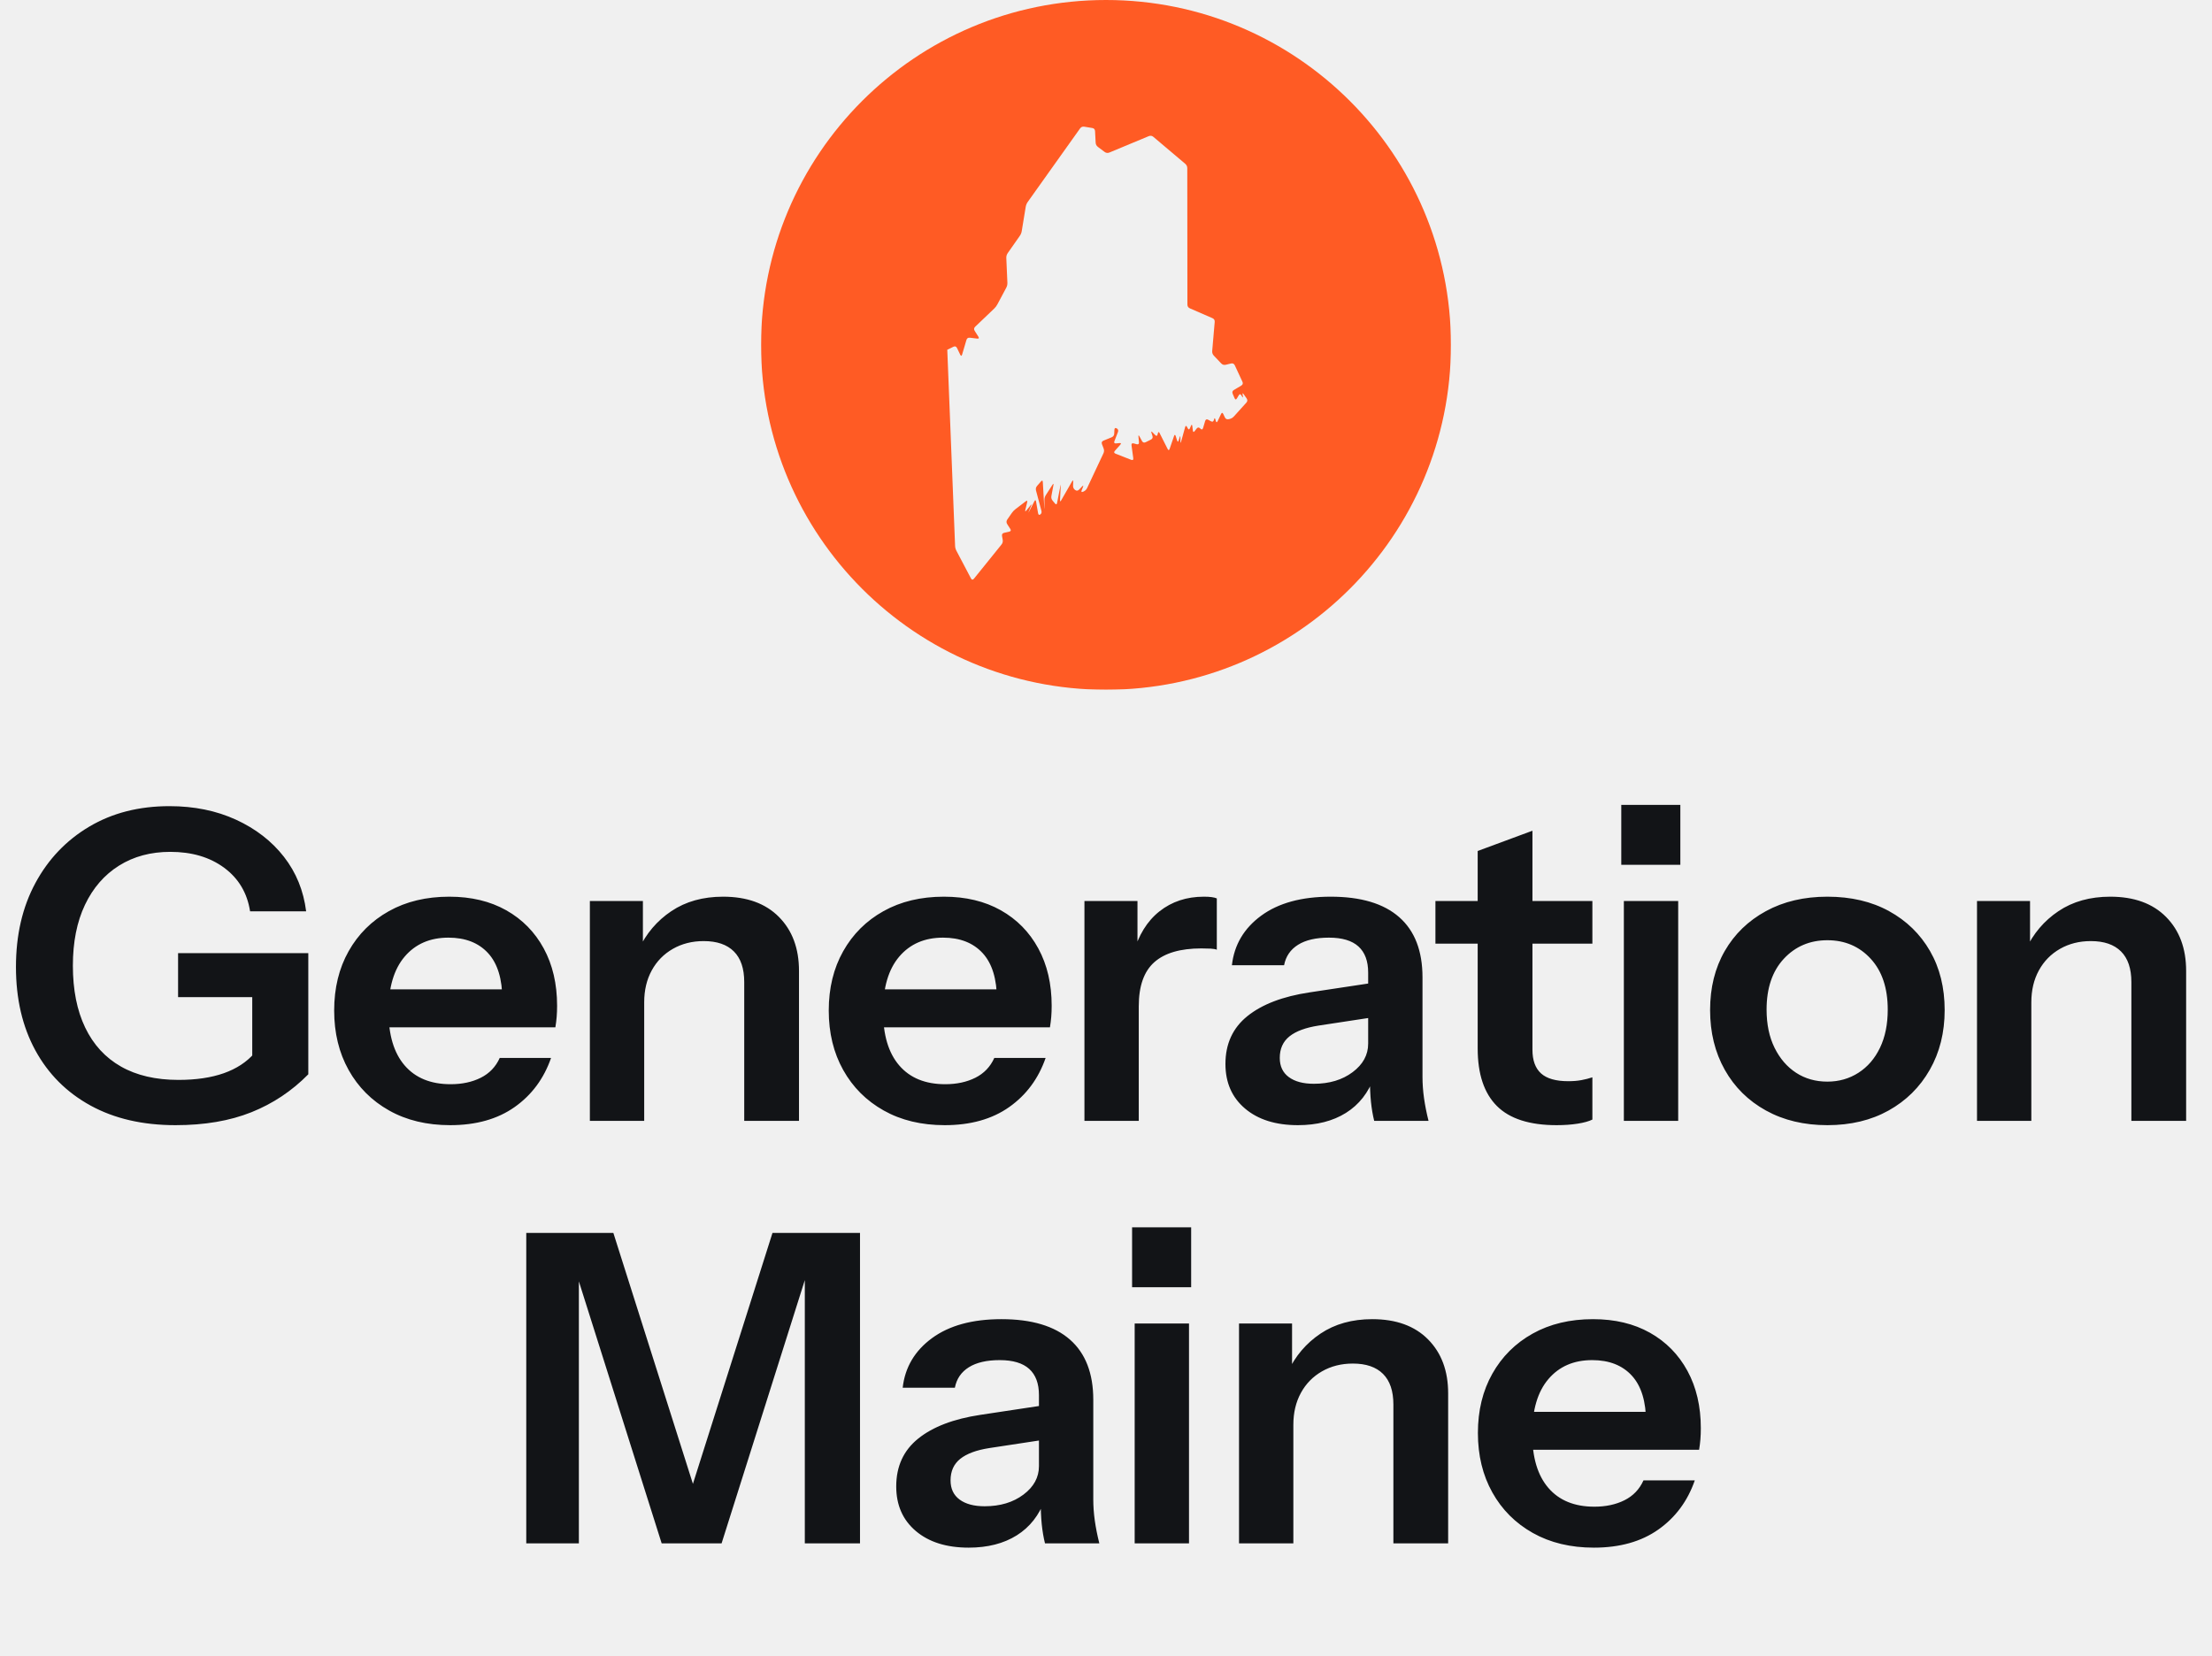
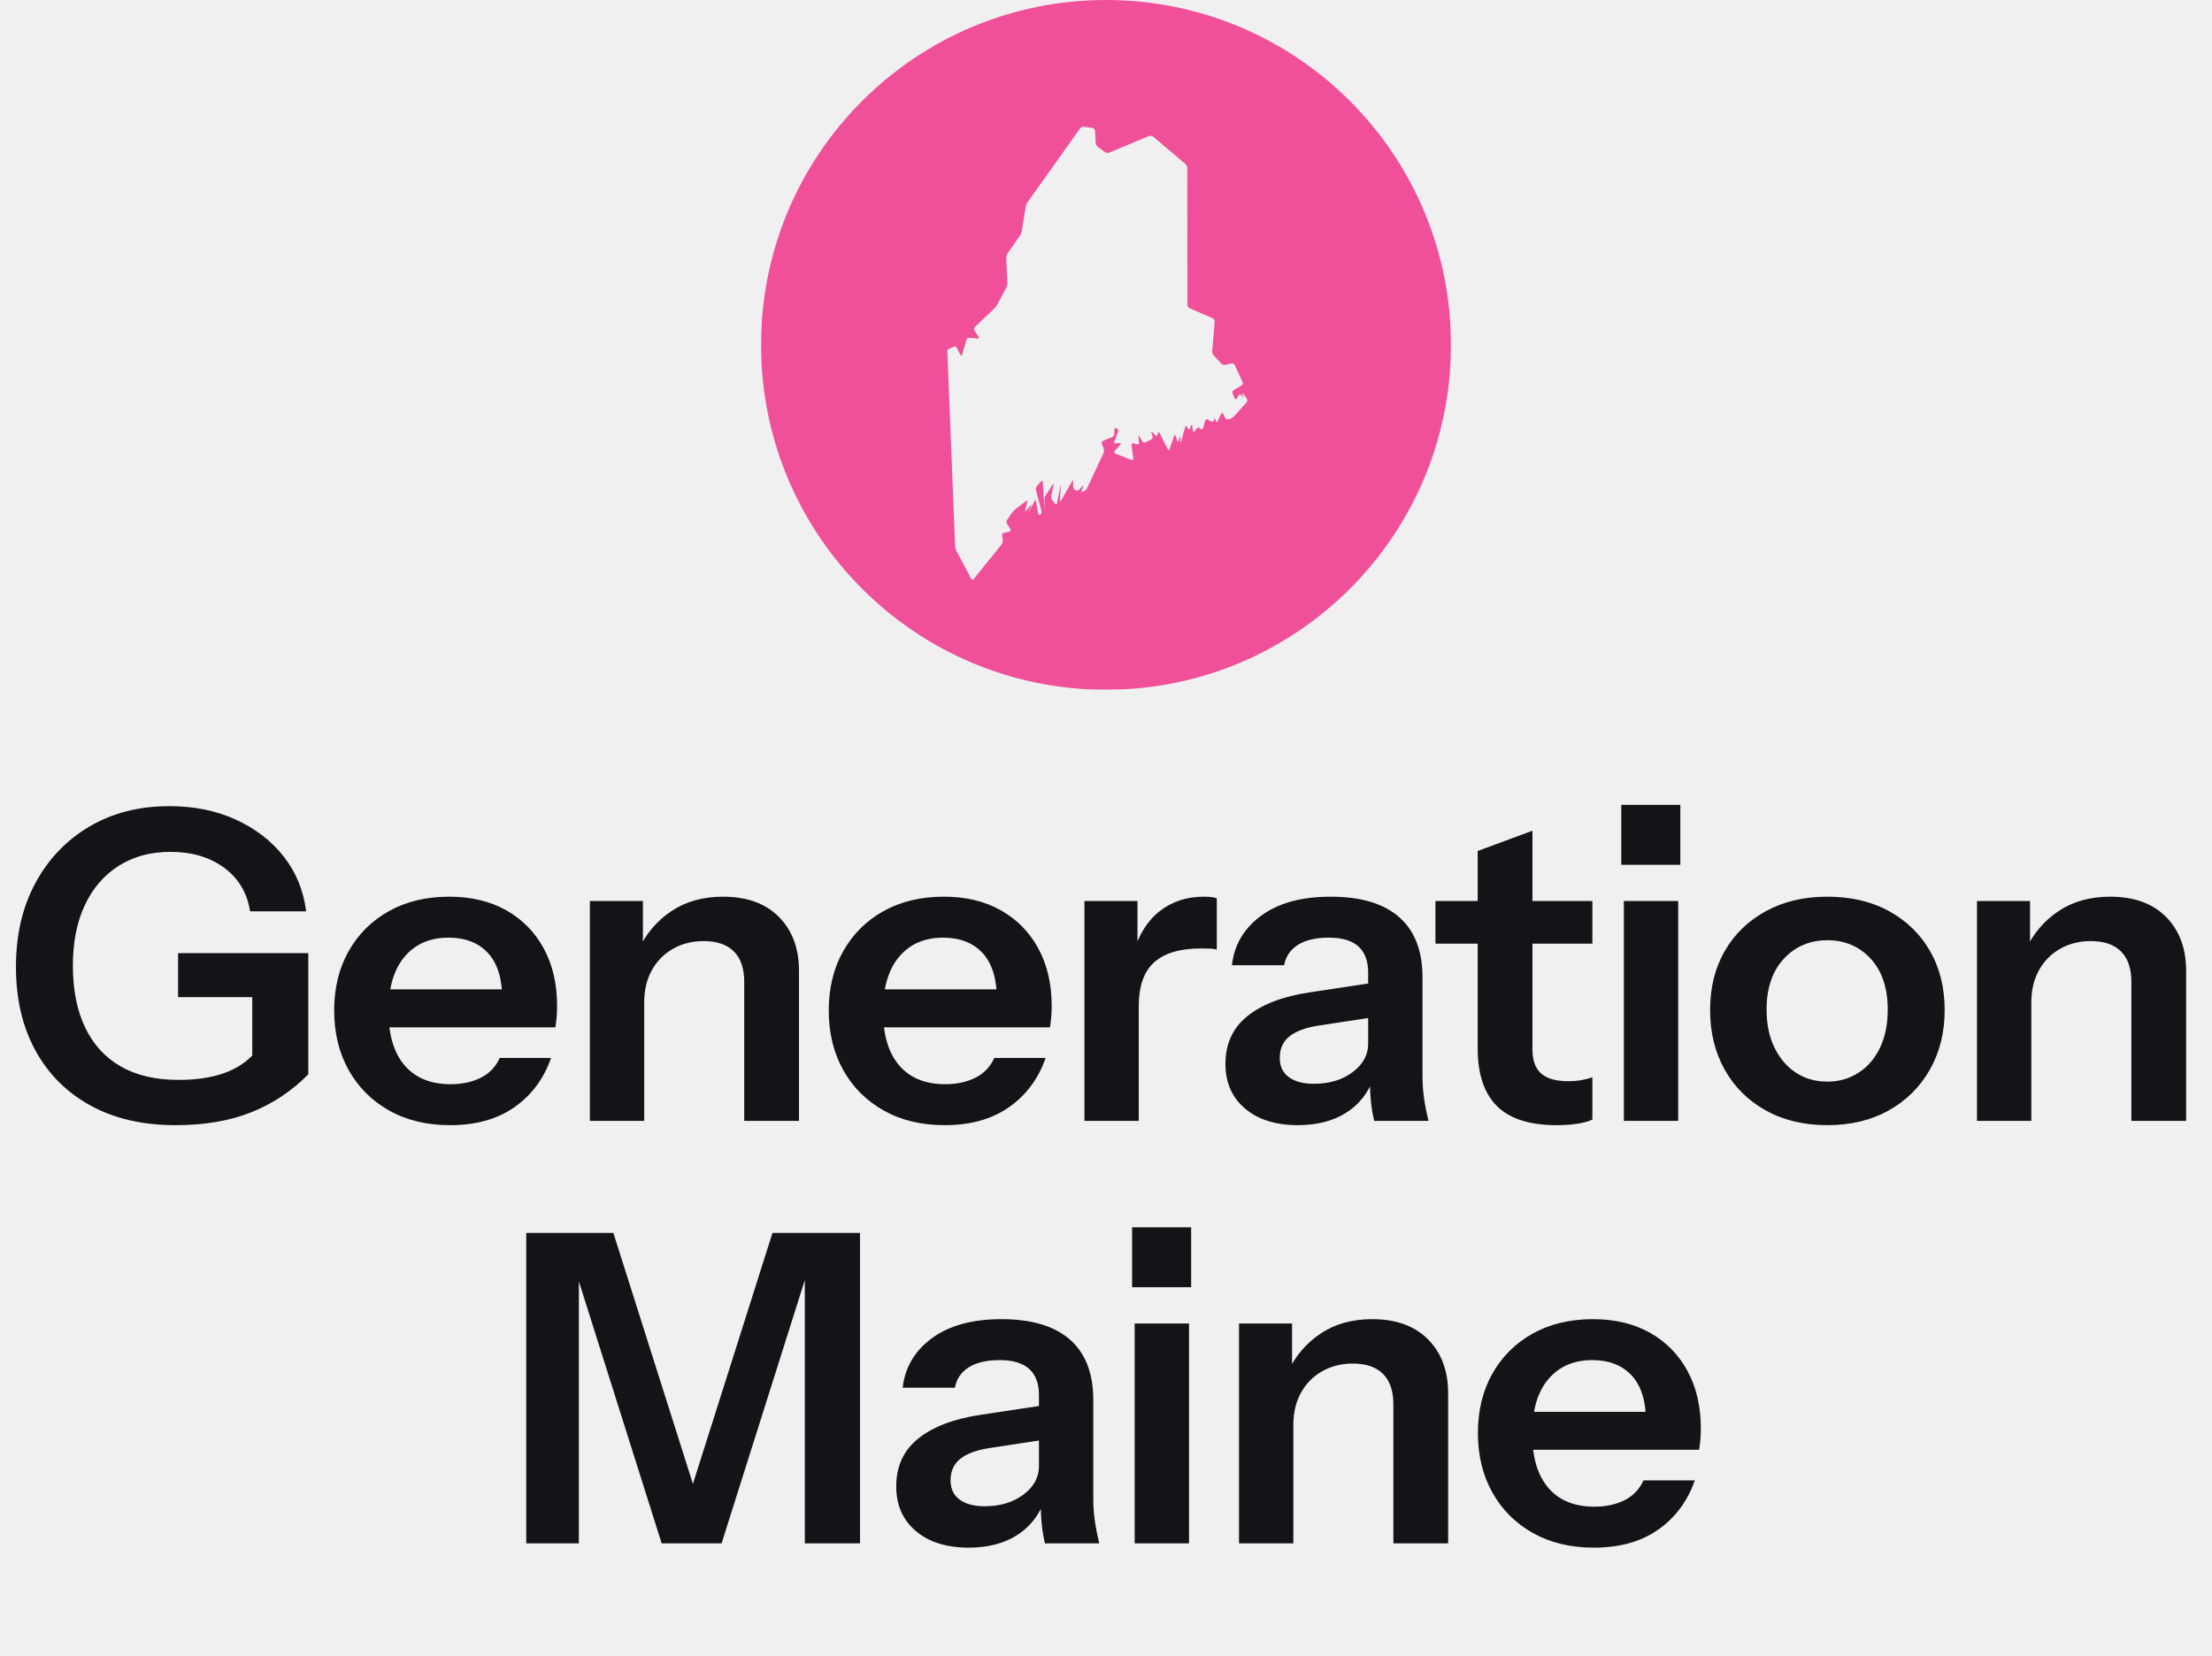
<svg xmlns="http://www.w3.org/2000/svg" viewBox="0 0 513 384" width="513" height="384" role="img" aria-label="Generation Maine">
  <mask id="gmcut2" maskUnits="userSpaceOnUse" x="176.5" y="0" width="160" height="160">
    <rect x="176.5" y="0" width="160" height="160" fill="#fff" />
    <path d="M219.69 81.13 Q219.69 81.13 220.26 80.86 L221.10 80.44 Q221.67 80.16 221.95 80.73 L222.68 82.25 Q222.96 82.82 223.14 82.21 L224.13 78.87 Q224.31 78.26 224.94 78.34 L226.60 78.54 Q227.22 78.62 226.89 78.08 L226.05 76.75 Q225.71 76.22 226.17 75.78 L230.54 71.61 Q231.00 71.18 231.30 70.62 L233.36 66.76 Q233.66 66.20 233.63 65.57 L233.38 59.87 Q233.35 59.23 233.71 58.71 L236.49 54.74 Q236.86 54.22 236.96 53.60 L237.88 47.98 Q237.99 47.35 238.35 46.84 L250.48 29.80 Q250.85 29.28 251.47 29.39 L253.30 29.69 Q253.93 29.79 253.96 30.42 L254.10 33.08 Q254.13 33.71 254.64 34.09 L256.19 35.25 Q256.70 35.62 257.29 35.38 L266.42 31.58 Q267.01 31.34 267.49 31.75 L274.87 37.99 Q275.35 38.40 275.35 39.03 L275.38 70.64 Q275.38 71.27 275.96 71.53 L281.18 73.80 Q281.76 74.05 281.71 74.68 L281.13 81.42 Q281.08 82.05 281.52 82.51 L283.23 84.31 Q283.67 84.76 284.28 84.61 L285.48 84.32 Q286.10 84.17 286.37 84.74 L288.14 88.55 Q288.41 89.12 287.86 89.45 L286.18 90.45 Q285.63 90.77 285.88 91.35 L286.31 92.35 Q286.56 92.93 286.88 92.38 L287.27 91.73 Q287.58 91.18 287.90 91.73 L288.03 91.94 Q288.35 92.48 288.24 91.86 L288.19 91.58 Q288.08 90.95 288.45 91.47 L289.11 92.41 Q289.47 92.93 289.05 93.40 L286.17 96.59 Q285.75 97.06 285.13 97.20 L284.94 97.24 Q284.32 97.37 284.06 96.80 L283.71 96.06 Q283.45 95.49 283.17 96.06 L282.41 97.66 Q282.13 98.23 281.96 97.62 L281.87 97.31 Q281.70 96.70 281.55 97.32 L281.52 97.41 Q281.37 98.02 280.82 97.71 L280.22 97.38 Q279.67 97.07 279.49 97.67 L279.02 99.26 Q278.83 99.87 278.38 99.42 L278.34 99.38 Q277.89 98.93 277.50 99.44 L277.10 99.96 Q276.72 100.47 276.64 99.84 L276.52 98.86 Q276.44 98.23 276.19 98.81 L275.98 99.30 Q275.73 99.88 275.44 99.32 L275.31 99.07 Q275.01 98.51 274.84 99.12 L273.93 102.41 Q273.76 103.02 273.76 102.39 L273.76 101.50 Q273.76 100.87 273.57 101.47 L273.36 102.15 Q273.17 102.75 272.98 102.15 L272.67 101.17 Q272.47 100.57 272.27 101.17 L271.27 104.09 Q271.07 104.69 270.78 104.12 L268.95 100.50 Q268.67 99.94 268.52 100.55 L268.47 100.74 Q268.33 101.36 267.89 100.90 L267.30 100.30 Q266.86 99.84 267.06 100.45 L267.27 101.10 Q267.47 101.70 266.90 101.98 L265.71 102.57 Q265.14 102.85 264.84 102.29 L264.28 101.26 Q263.97 100.70 264.03 101.33 L264.14 102.57 Q264.20 103.20 263.59 103.04 L262.95 102.86 Q262.34 102.70 262.42 103.32 L262.82 106.26 Q262.90 106.88 262.31 106.65 L258.74 105.25 Q258.15 105.02 258.58 104.55 L259.79 103.19 Q260.22 102.72 259.59 102.78 L258.86 102.85 Q258.23 102.91 258.46 102.31 L259.26 100.24 Q259.48 99.64 258.98 99.37 L258.98 99.37 Q258.48 99.09 258.45 99.72 L258.41 100.57 Q258.39 101.20 257.80 101.44 L255.92 102.21 Q255.34 102.45 255.57 103.04 L255.94 104.01 Q256.17 104.60 255.90 105.17 L252.13 113.19 Q251.86 113.76 251.28 114.02 L251.21 114.05 Q250.63 114.30 250.87 113.71 L251.15 112.99 Q251.38 112.40 250.94 112.86 L250.27 113.56 Q249.83 114.02 249.33 113.65 L249.33 113.65 Q248.83 113.27 248.86 112.64 L248.89 111.78 Q248.92 111.15 248.61 111.70 L246.12 116.04 Q245.81 116.59 245.84 115.96 L246.00 112.74 Q246.04 112.10 245.92 112.73 L245.16 116.63 Q245.04 117.25 244.64 116.76 L244.13 116.15 Q243.72 115.66 243.84 115.04 L244.30 112.57 Q244.41 111.95 244.07 112.48 L242.56 114.82 Q242.21 115.35 242.22 115.99 L242.23 117.78 Q242.23 118.41 242.19 117.78 L241.85 111.86 Q241.82 111.22 241.40 111.70 L240.53 112.70 Q240.11 113.17 240.27 113.79 L241.51 118.44 Q241.68 119.05 241.26 119.34 L241.26 119.34 Q240.85 119.63 240.74 119.00 L240.28 116.36 Q240.17 115.73 239.88 116.30 L238.67 118.65 Q238.38 119.22 238.61 118.63 L239.13 117.33 Q239.37 116.75 238.98 117.24 L238.05 118.39 Q237.65 118.89 237.80 118.27 L238.21 116.54 Q238.36 115.92 237.86 116.31 L235.52 118.09 Q235.02 118.47 234.66 118.99 L233.60 120.52 Q233.25 121.04 233.59 121.58 L234.29 122.67 Q234.64 123.20 234.02 123.34 L232.90 123.59 Q232.28 123.72 232.39 124.35 L232.54 125.20 Q232.66 125.82 232.26 126.32 L225.88 134.23 Q225.48 134.72 225.18 134.16 L221.82 127.78 Q221.52 127.22 221.50 126.59Z" fill="#000" />
  </mask>
-   <circle cx="256.5" cy="80" r="80" fill="#FF5B24" mask="url(#gmcut2)" />
+   <circle cx="256.5" cy="80" r="80" fill="#F0509A" mask="url(#gmcut2)" />
  <path fill="#121417" d="M40.7 261Q29.3 261 21 256.45Q12.7 251.9 8.2 243.65Q3.7 235.4 3.7 224.3Q3.7 213.2 8.2 204.85Q12.7 196.5 20.7 191.75Q28.7 187 39.3 187Q47.9 187 54.75 190.15Q61.6 193.3 65.85 198.75Q70.1 204.2 71 211.4H58Q57 205 52 201.3Q47 197.6 39.5 197.6Q32.7 197.6 27.6 200.8Q22.5 204 19.7 209.9Q16.9 215.8 16.9 224Q16.9 232.4 19.75 238.35Q22.6 244.3 28.05 247.4Q33.5 250.5 41.4 250.5Q47.5 250.5 51.9 248.95Q56.3 247.4 59 244.3L71.5 249.2Q65.8 255 58.3 258Q50.8 261 40.7 261ZM58.5 249.2V228.2L61.6 231.3H41.3V221.1H71.5V249.2ZM104.4 261Q96.3 261 90.25 257.6Q84.2 254.2 80.85 248.2Q77.5 242.2 77.5 234.4Q77.5 226.6 80.85 220.65Q84.2 214.7 90.2 211.35Q96.2 208 104.2 208Q111.8 208 117.4 211.15Q123 214.3 126.1 220Q129.2 225.7 129.2 233.3Q129.2 234.7 129.1 235.9Q129 237.1 128.8 238.3H85.3V229.5H119.1L116.5 231.9Q116.5 224.7 113.2 221.1Q109.9 217.5 104 217.5Q97.6 217.5 93.85 221.9Q90.1 226.3 90.1 234.6Q90.1 242.8 93.85 247.15Q97.6 251.5 104.5 251.5Q108.5 251.5 111.5 250Q114.5 248.5 115.9 245.4H127.8Q125.3 252.6 119.35 256.8Q113.4 261 104.4 261ZM136.8 260V209H149.1V221H149.4V260ZM172.6 260V227.8Q172.6 223.1 170.2 220.7Q167.8 218.3 163.2 218.3Q159.2 218.3 156.05 220.1Q152.9 221.9 151.15 225.1Q149.4 228.3 149.4 232.5L148.1 220.3Q150.7 214.7 155.7 211.35Q160.7 208 167.7 208Q176 208 180.65 212.7Q185.3 217.4 185.3 225.2V260ZM219.1 261Q211 261 204.95 257.6Q198.9 254.2 195.55 248.2Q192.2 242.2 192.2 234.4Q192.2 226.6 195.55 220.65Q198.9 214.7 204.9 211.35Q210.9 208 218.9 208Q226.5 208 232.1 211.15Q237.7 214.3 240.8 220Q243.9 225.7 243.9 233.3Q243.9 234.7 243.8 235.9Q243.7 237.1 243.5 238.3H200V229.5H233.8L231.2 231.9Q231.2 224.7 227.9 221.1Q224.6 217.5 218.7 217.5Q212.3 217.5 208.55 221.9Q204.8 226.3 204.8 234.6Q204.8 242.8 208.55 247.15Q212.3 251.5 219.2 251.5Q223.2 251.5 226.2 250Q229.2 248.5 230.6 245.4H242.5Q240 252.6 234.05 256.8Q228.1 261 219.1 261ZM251.5 260V209H263.8V221.3H264.1V260ZM264.1 233.4 262.8 221.3Q264.6 214.8 268.9 211.4Q273.2 208 279.2 208Q281.3 208 282.2 208.4V220.3Q281.7 220.1 280.8 220.05Q279.9 220 278.6 220Q271.3 220 267.7 223.2Q264.1 226.4 264.1 233.4ZM318.7 260Q318.2 258 317.95 255.6Q317.7 253.2 317.7 249.8H317.3V225.6Q317.3 221.6 315.05 219.55Q312.8 217.5 308.2 217.5Q303.7 217.5 301.05 219.15Q298.4 220.8 297.8 223.9H285.7Q286.5 216.8 292.5 212.4Q298.5 208 308.6 208Q319.1 208 324.5 212.75Q329.9 217.5 329.9 226.7V249.8Q329.9 252.2 330.25 254.7Q330.6 257.2 331.3 260ZM301 261Q293.3 261 288.75 257.15Q284.2 253.3 284.2 246.8Q284.2 239.8 289.3 235.7Q294.4 231.6 303.7 230.2L319.6 227.8V235.8L305.8 237.9Q301.3 238.6 299.05 240.4Q296.8 242.2 296.8 245.4Q296.8 248.3 298.9 249.85Q301 251.4 304.7 251.4Q310.1 251.4 313.7 248.7Q317.3 246 317.3 242.1L318.7 249.8Q316.7 255.3 312.15 258.15Q307.6 261 301 261ZM361 261Q351.6 261 347.15 256.55Q342.7 252.1 342.7 243.2V197.4L355.4 192.7V243.5Q355.4 247.2 357.4 249Q359.4 250.8 363.7 250.8Q365.4 250.8 366.75 250.55Q368.1 250.3 369.3 249.9V259.7Q368.1 260.3 365.9 260.65Q363.7 261 361 261ZM332.9 218.9V209H369.3V218.9ZM376.6 260V209H389.2V260ZM376 200.6V186.7H389.7V200.6ZM423.8 261Q415.7 261 409.55 257.6Q403.4 254.2 400 248.15Q396.6 242.1 396.6 234.3Q396.6 226.5 400 220.6Q403.4 214.7 409.55 211.35Q415.7 208 423.8 208Q432 208 438.1 211.35Q444.2 214.7 447.6 220.6Q451 226.5 451 234.3Q451 242.1 447.55 248.15Q444.1 254.2 438 257.6Q431.9 261 423.8 261ZM423.8 250.9Q427.8 250.9 431 248.85Q434.2 246.8 436 243.05Q437.8 239.3 437.8 234.2Q437.8 226.7 433.85 222.4Q429.9 218.1 423.8 218.1Q417.7 218.1 413.7 222.4Q409.7 226.7 409.7 234.2Q409.7 239.3 411.55 243.05Q413.4 246.8 416.55 248.85Q419.7 250.9 423.8 250.9ZM458.5 260V209H470.8V221H471.1V260ZM494.3 260V227.8Q494.3 223.1 491.9 220.7Q489.5 218.3 484.9 218.3Q480.9 218.3 477.75 220.1Q474.6 221.9 472.85 225.1Q471.1 228.3 471.1 232.5L469.8 220.3Q472.4 214.7 477.4 211.35Q482.4 208 489.4 208Q497.7 208 502.35 212.7Q507 217.4 507 225.2V260Z" />
  <path fill="#121417" d="M122.05 358V286H142.25L164.25 355.4H157.15L179.15 286H199.45V358H186.65V290.3H188.75L167.35 358H153.45L132.25 290.9H134.25V358ZM242.35 358Q241.85 356 241.6 353.6Q241.35 351.2 241.35 347.8H240.95V323.6Q240.95 319.6 238.7 317.55Q236.45 315.5 231.85 315.5Q227.35 315.5 224.7 317.15Q222.05 318.8 221.45 321.9H209.35Q210.15 314.8 216.15 310.4Q222.15 306 232.25 306Q242.75 306 248.15 310.75Q253.55 315.5 253.55 324.7V347.8Q253.55 350.2 253.9 352.7Q254.25 355.2 254.95 358ZM224.65 359Q216.95 359 212.4 355.15Q207.85 351.3 207.85 344.8Q207.85 337.8 212.95 333.7Q218.05 329.6 227.35 328.2L243.25 325.8V333.8L229.45 335.9Q224.95 336.6 222.7 338.4Q220.45 340.2 220.45 343.4Q220.45 346.3 222.55 347.85Q224.65 349.4 228.35 349.4Q233.75 349.4 237.35 346.7Q240.95 344 240.95 340.1L242.35 347.8Q240.35 353.3 235.8 356.15Q231.25 359 224.65 359ZM263.15 358V307H275.75V358ZM262.55 298.6V284.7H276.25V298.6ZM287.35 358V307H299.65V319H299.95V358ZM323.15 358V325.8Q323.15 321.1 320.75 318.7Q318.35 316.3 313.75 316.3Q309.75 316.3 306.6 318.1Q303.45 319.9 301.7 323.1Q299.95 326.3 299.95 330.5L298.65 318.3Q301.25 312.7 306.25 309.35Q311.25 306 318.25 306Q326.55 306 331.2 310.7Q335.85 315.4 335.85 323.2V358ZM369.65 359Q361.55 359 355.5 355.6Q349.45 352.2 346.1 346.2Q342.75 340.2 342.75 332.4Q342.75 324.6 346.1 318.65Q349.45 312.7 355.45 309.35Q361.45 306 369.45 306Q377.05 306 382.65 309.15Q388.25 312.3 391.35 318Q394.45 323.7 394.45 331.3Q394.45 332.7 394.35 333.9Q394.25 335.1 394.05 336.3H350.55V327.5H384.35L381.75 329.9Q381.75 322.7 378.45 319.1Q375.15 315.5 369.25 315.5Q362.85 315.5 359.1 319.9Q355.35 324.3 355.35 332.6Q355.35 340.8 359.1 345.15Q362.85 349.5 369.75 349.5Q373.75 349.5 376.75 348Q379.75 346.5 381.15 343.4H393.05Q390.55 350.6 384.6 354.8Q378.65 359 369.65 359Z" />
</svg>
